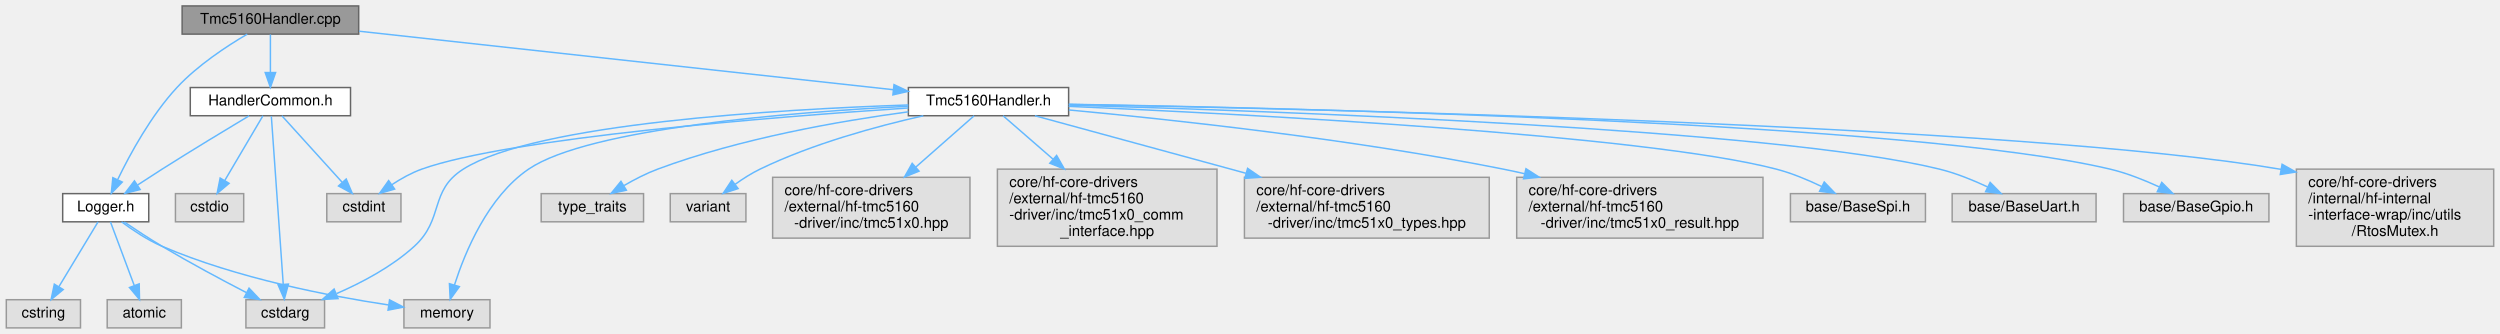
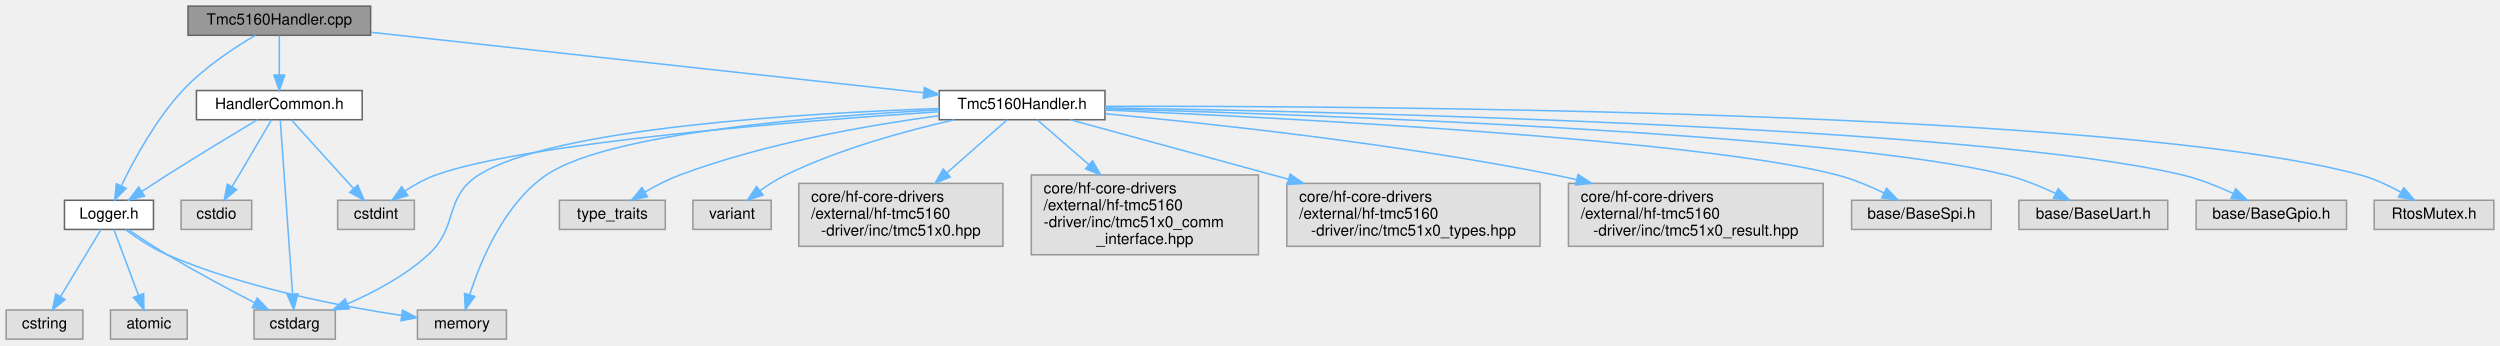
- <svg xmlns="http://www.w3.org/2000/svg" xmlns:xlink="http://www.w3.org/1999/xlink" width="1685pt" height="225pt" viewBox="0.00 0.00 1684.50 225.00">
+ <svg xmlns="http://www.w3.org/2000/svg" xmlns:xlink="http://www.w3.org/1999/xlink" width="1629pt" height="225pt" viewBox="0.00 0.00 1629.00 225.00">
  <g id="graph0" class="graph" transform="scale(1 1) rotate(0) translate(4 221)">
    <g id="Node000001" class="node">
      <g id="a_Node000001">
        <a xlink:title="Implementation of TMC5160 handler with SPI/UART communication adapters.">
          <polygon fill="#999999" stroke="#666666" points="237.5,-217 118.5,-217 118.5,-198 237.5,-198 237.5,-217" />
          <text text-anchor="middle" x="178" y="-205" font-family="Helvetica,sans-Serif" font-size="10.00">Tmc5160Handler.cpp</text>
        </a>
      </g>
    </g>
    <g id="Node000002" class="node">
      <g id="a_Node000002">
        <a xlink:href="Tmc5160Handler_8h.html" target="_top" xlink:title="Unified handler for TMC5160/TMC5130 stepper motor driver with SPI/UART integration.">
          <polygon fill="white" stroke="#666666" points="716,-162 608,-162 608,-143 716,-143 716,-162" />
          <text text-anchor="middle" x="662" y="-150" font-family="Helvetica,sans-Serif" font-size="10.00">Tmc5160Handler.h</text>
        </a>
      </g>
    </g>
    <g id="edge1_Node000001_Node000002" class="edge">
      <g id="a_edge1_Node000001_Node000002">
        <a xlink:title=" ">
          <path fill="none" stroke="#63b8ff" d="M237.83,-199.95C329.47,-189.91 503.81,-170.82 597.92,-160.52" />
          <polygon fill="#63b8ff" stroke="#63b8ff" points="598.32,-163.99 607.88,-159.43 597.56,-157.04 598.32,-163.99" />
        </a>
      </g>
    </g>
    <g id="Node000016" class="node">
      <g id="a_Node000016">
        <a xlink:href="Logger_8h.html" target="_top" xlink:title="Advanced logging system with formatting capabilities.">
          <polygon fill="white" stroke="#666666" points="96,-90.5 38,-90.5 38,-71.5 96,-71.5 96,-90.5" />
          <text text-anchor="middle" x="67" y="-78.5" font-family="Helvetica,sans-Serif" font-size="10.00">Logger.h</text>
        </a>
      </g>
    </g>
    <g id="edge15_Node000001_Node000016" class="edge">
      <g id="a_edge15_Node000001_Node000016">
        <a xlink:title=" ">
          <path fill="none" stroke="#63b8ff" d="M162.38,-197.98C148.72,-189.98 128.94,-177.02 115,-162 97.66,-143.32 83.51,-117.38 75.17,-100.16" />
          <polygon fill="#63b8ff" stroke="#63b8ff" points="78.16,-98.29 70.75,-90.71 71.81,-101.25 78.16,-98.29" />
        </a>
      </g>
    </g>
    <g id="Node000019" class="node">
      <g id="a_Node000019">
        <a xlink:href="HandlerCommon_8h.html" target="_top" xlink:title="Shared utility functions for handler CRTP communication adapters.">
          <polygon fill="white" stroke="#666666" points="232,-162 124,-162 124,-143 232,-143 232,-162" />
          <text text-anchor="middle" x="178" y="-150" font-family="Helvetica,sans-Serif" font-size="10.00">HandlerCommon.h</text>
        </a>
      </g>
    </g>
    <g id="edge20_Node000001_Node000019" class="edge">
      <g id="a_edge20_Node000001_Node000019">
        <a xlink:title=" ">
          <path fill="none" stroke="#63b8ff" d="M178,-197.75C178,-190.8 178,-180.85 178,-172.13" />
          <polygon fill="#63b8ff" stroke="#63b8ff" points="181.5,-172.09 178,-162.09 174.5,-172.09 181.5,-172.09" />
        </a>
      </g>
    </g>
    <g id="Node000003" class="node">
      <g id="a_Node000003">
        <a xlink:title=" ">
          <polygon fill="#e0e0e0" stroke="#999999" points="266,-90.5 216,-90.5 216,-71.5 266,-71.5 266,-90.5" />
          <text text-anchor="middle" x="241" y="-78.5" font-family="Helvetica,sans-Serif" font-size="10.00">cstdint</text>
        </a>
      </g>
    </g>
    <g id="edge2_Node000002_Node000003" class="edge">
      <g id="a_edge2_Node000002_Node000003">
        <a xlink:title=" ">
          <path fill="none" stroke="#63b8ff" d="M607.97,-148.22C517.42,-142.21 339.11,-128.11 280,-107 272.98,-104.49 265.93,-100.52 259.79,-96.48" />
          <polygon fill="#63b8ff" stroke="#63b8ff" points="261.74,-93.57 251.56,-90.66 257.7,-99.29 261.74,-93.57" />
        </a>
      </g>
    </g>
    <g id="Node000004" class="node">
      <g id="a_Node000004">
        <a xlink:title=" ">
          <polygon fill="#e0e0e0" stroke="#999999" points="326,-19 268,-19 268,0 326,0 326,-19" />
          <text text-anchor="middle" x="297" y="-7" font-family="Helvetica,sans-Serif" font-size="10.00">memory</text>
        </a>
      </g>
    </g>
    <g id="edge3_Node000002_Node000004" class="edge">
      <g id="a_edge3_Node000002_Node000004">
        <a xlink:title=" ">
          <path fill="none" stroke="#63b8ff" d="M607.92,-149.39C530.42,-145.44 392.62,-134.65 352,-107 324.6,-88.35 309.2,-51.24 302.04,-28.87" />
          <polygon fill="#63b8ff" stroke="#63b8ff" points="305.37,-27.8 299.17,-19.22 298.66,-29.8 305.37,-27.8" />
        </a>
      </g>
    </g>
    <g id="Node000005" class="node">
      <g id="a_Node000005">
        <a xlink:title=" ">
          <polygon fill="#e0e0e0" stroke="#999999" points="429.5,-90.5 360.5,-90.5 360.5,-71.5 429.5,-71.5 429.5,-90.5" />
          <text text-anchor="middle" x="395" y="-78.5" font-family="Helvetica,sans-Serif" font-size="10.00">type_traits</text>
        </a>
      </g>
    </g>
    <g id="edge4_Node000002_Node000005" class="edge">
      <g id="a_edge4_Node000002_Node000005">
        <a xlink:title=" ">
          <path fill="none" stroke="#63b8ff" d="M607.96,-145.63C561.96,-139.49 494.67,-127.75 439,-107 431.3,-104.13 423.36,-100.02 416.37,-95.96" />
          <polygon fill="#63b8ff" stroke="#63b8ff" points="417.92,-92.8 407.56,-90.58 414.27,-98.78 417.92,-92.8" />
        </a>
      </g>
    </g>
    <g id="Node000006" class="node">
      <g id="a_Node000006">
        <a xlink:title=" ">
          <polygon fill="#e0e0e0" stroke="#999999" points="214.5,-19 161.5,-19 161.5,0 214.5,0 214.5,-19" />
          <text text-anchor="middle" x="188" y="-7" font-family="Helvetica,sans-Serif" font-size="10.00">cstdarg</text>
        </a>
      </g>
    </g>
    <g id="edge5_Node000002_Node000006" class="edge">
      <g id="a_edge5_Node000002_Node000006">
        <a xlink:title=" ">
          <path fill="none" stroke="#63b8ff" d="M607.98,-150.26C521.48,-147.36 356.65,-137.85 308,-107 284.88,-92.34 295.23,-73.44 275,-55 259.91,-41.24 239.77,-30.59 222.67,-23.15" />
          <polygon fill="#63b8ff" stroke="#63b8ff" points="223.6,-19.75 213.02,-19.15 220.92,-26.21 223.6,-19.75" />
        </a>
      </g>
    </g>
    <g id="Node000007" class="node">
      <g id="a_Node000007">
        <a xlink:title=" ">
          <polygon fill="#e0e0e0" stroke="#999999" points="498.5,-90.5 447.5,-90.5 447.5,-71.5 498.5,-71.5 498.5,-90.5" />
          <text text-anchor="middle" x="473" y="-78.5" font-family="Helvetica,sans-Serif" font-size="10.00">variant</text>
        </a>
      </g>
    </g>
    <g id="edge6_Node000002_Node000007" class="edge">
      <g id="a_edge6_Node000002_Node000007">
        <a xlink:title=" ">
          <path fill="none" stroke="#63b8ff" d="M618.07,-142.98C586.45,-135.86 543.32,-124.1 508,-107 502.23,-104.21 496.39,-100.48 491.19,-96.75" />
          <polygon fill="#63b8ff" stroke="#63b8ff" points="493.22,-93.9 483.13,-90.65 488.99,-99.48 493.22,-93.9" />
        </a>
      </g>
    </g>
    <g id="Node000008" class="node">
      <g id="a_Node000008">
        <a xlink:title=" ">
          <polygon fill="#e0e0e0" stroke="#999999" points="649.5,-101.5 516.5,-101.5 516.5,-60.5 649.5,-60.5 649.5,-101.5" />
          <text text-anchor="start" x="524.5" y="-89.5" font-family="Helvetica,sans-Serif" font-size="10.00">core/hf-core-drivers</text>
          <text text-anchor="start" x="524.5" y="-78.5" font-family="Helvetica,sans-Serif" font-size="10.00">/external/hf-tmc5160</text>
          <text text-anchor="middle" x="583" y="-67.5" font-family="Helvetica,sans-Serif" font-size="10.00">-driver/inc/tmc51x0.hpp</text>
        </a>
      </g>
    </g>
    <g id="edge7_Node000002_Node000008" class="edge">
      <g id="a_edge7_Node000002_Node000008">
        <a xlink:title=" ">
          <path fill="none" stroke="#63b8ff" d="M652.31,-142.98C642.51,-134.35 626.85,-120.58 612.89,-108.3" />
          <polygon fill="#63b8ff" stroke="#63b8ff" points="615.18,-105.65 605.36,-101.67 610.56,-110.91 615.18,-105.65" />
        </a>
      </g>
    </g>
    <g id="Node000009" class="node">
      <g id="a_Node000009">
        <a xlink:title=" ">
          <polygon fill="#e0e0e0" stroke="#999999" points="816,-107 668,-107 668,-55 816,-55 816,-107" />
          <text text-anchor="start" x="676" y="-95" font-family="Helvetica,sans-Serif" font-size="10.00">core/hf-core-drivers</text>
          <text text-anchor="start" x="676" y="-84" font-family="Helvetica,sans-Serif" font-size="10.00">/external/hf-tmc5160</text>
          <text text-anchor="start" x="676" y="-73" font-family="Helvetica,sans-Serif" font-size="10.00">-driver/inc/tmc51x0_comm</text>
          <text text-anchor="middle" x="742" y="-62" font-family="Helvetica,sans-Serif" font-size="10.00">_interface.hpp</text>
        </a>
      </g>
    </g>
    <g id="edge8_Node000002_Node000009" class="edge">
      <g id="a_edge8_Node000002_Node000009">
        <a xlink:title=" ">
          <path fill="none" stroke="#63b8ff" d="M671.81,-142.98C680.31,-135.59 693.16,-124.43 705.55,-113.67" />
          <polygon fill="#63b8ff" stroke="#63b8ff" points="707.91,-116.25 713.16,-107.05 703.32,-110.97 707.91,-116.25" />
        </a>
      </g>
    </g>
    <g id="Node000010" class="node">
      <g id="a_Node000010">
        <a xlink:title=" ">
          <polygon fill="#e0e0e0" stroke="#999999" points="999.5,-101.5 834.5,-101.5 834.5,-60.5 999.5,-60.5 999.5,-101.5" />
          <text text-anchor="start" x="842.5" y="-89.5" font-family="Helvetica,sans-Serif" font-size="10.00">core/hf-core-drivers</text>
          <text text-anchor="start" x="842.5" y="-78.5" font-family="Helvetica,sans-Serif" font-size="10.00">/external/hf-tmc5160</text>
          <text text-anchor="middle" x="917" y="-67.5" font-family="Helvetica,sans-Serif" font-size="10.00">-driver/inc/tmc51x0_types.hpp</text>
        </a>
      </g>
    </g>
    <g id="edge9_Node000002_Node000010" class="edge">
      <g id="a_edge9_Node000002_Node000010">
        <a xlink:title=" ">
          <path fill="none" stroke="#63b8ff" d="M693.27,-142.98C728.48,-133.38 787.1,-117.4 835.51,-104.21" />
          <polygon fill="#63b8ff" stroke="#63b8ff" points="836.63,-107.53 845.35,-101.53 834.78,-100.78 836.63,-107.53" />
        </a>
      </g>
    </g>
    <g id="Node000011" class="node">
      <g id="a_Node000011">
        <a xlink:title=" ">
          <polygon fill="#e0e0e0" stroke="#999999" points="1184,-101.5 1018,-101.5 1018,-60.5 1184,-60.5 1184,-101.5" />
          <text text-anchor="start" x="1026" y="-89.5" font-family="Helvetica,sans-Serif" font-size="10.00">core/hf-core-drivers</text>
          <text text-anchor="start" x="1026" y="-78.5" font-family="Helvetica,sans-Serif" font-size="10.00">/external/hf-tmc5160</text>
          <text text-anchor="middle" x="1101" y="-67.5" font-family="Helvetica,sans-Serif" font-size="10.00">-driver/inc/tmc51x0_result.hpp</text>
        </a>
      </g>
    </g>
    <g id="edge10_Node000002_Node000011" class="edge">
      <g id="a_edge10_Node000002_Node000011">
        <a xlink:title=" ">
          <path fill="none" stroke="#63b8ff" d="M716.17,-146.88C784.77,-140.51 906.39,-127.42 1009,-107 1013.67,-106.07 1018.46,-105.03 1023.28,-103.92" />
          <polygon fill="#63b8ff" stroke="#63b8ff" points="1024.26,-107.29 1033.17,-101.56 1022.63,-100.48 1024.26,-107.29" />
        </a>
      </g>
    </g>
    <g id="Node000012" class="node">
      <g id="a_Node000012">
        <a xlink:title=" ">
          <polygon fill="#e0e0e0" stroke="#999999" points="1293.5,-90.5 1202.5,-90.5 1202.5,-71.5 1293.5,-71.5 1293.5,-90.5" />
          <text text-anchor="middle" x="1248" y="-78.5" font-family="Helvetica,sans-Serif" font-size="10.00">base/BaseSpi.h</text>
        </a>
      </g>
    </g>
    <g id="edge11_Node000002_Node000012" class="edge">
      <g id="a_edge11_Node000002_Node000012">
        <a xlink:title=" ">
          <path fill="none" stroke="#63b8ff" d="M716,-149.32C832.47,-144.23 1103.93,-130.23 1193,-107 1203.4,-104.29 1214.28,-99.75 1223.59,-95.27" />
          <polygon fill="#63b8ff" stroke="#63b8ff" points="1225.29,-98.33 1232.64,-90.71 1222.14,-92.08 1225.29,-98.33" />
        </a>
      </g>
    </g>
    <g id="Node000013" class="node">
      <g id="a_Node000013">
        <a xlink:title=" ">
          <polygon fill="#e0e0e0" stroke="#999999" points="1408.5,-90.5 1311.5,-90.5 1311.5,-71.5 1408.5,-71.5 1408.5,-90.5" />
          <text text-anchor="middle" x="1360" y="-78.5" font-family="Helvetica,sans-Serif" font-size="10.00">base/BaseUart.h</text>
        </a>
      </g>
    </g>
    <g id="edge12_Node000002_Node000013" class="edge">
      <g id="a_edge12_Node000002_Node000013">
        <a xlink:title=" ">
          <path fill="none" stroke="#63b8ff" d="M716.43,-150.12C850.24,-146.33 1192.38,-134.23 1303,-107 1314.02,-104.29 1325.59,-99.6 1335.4,-95" />
          <polygon fill="#63b8ff" stroke="#63b8ff" points="1337.11,-98.06 1344.54,-90.52 1334.02,-91.78 1337.11,-98.06" />
        </a>
      </g>
    </g>
    <g id="Node000014" class="node">
      <g id="a_Node000014">
        <a xlink:title=" ">
          <polygon fill="#e0e0e0" stroke="#999999" points="1525,-90.5 1427,-90.5 1427,-71.5 1525,-71.5 1525,-90.5" />
          <text text-anchor="middle" x="1476" y="-78.5" font-family="Helvetica,sans-Serif" font-size="10.00">base/BaseGpio.h</text>
        </a>
      </g>
    </g>
    <g id="edge13_Node000002_Node000014" class="edge">
      <g id="a_edge13_Node000002_Node000014">
        <a xlink:title=" ">
          <path fill="none" stroke="#63b8ff" d="M716.11,-150.75C866.03,-148.28 1284.48,-138.67 1418,-107 1429.2,-104.34 1440.97,-99.66 1450.96,-95.06" />
          <polygon fill="#63b8ff" stroke="#63b8ff" points="1452.78,-98.07 1460.27,-90.57 1449.74,-91.76 1452.78,-98.07" />
        </a>
      </g>
    </g>
    <g id="Node000015" class="node">
      <g id="a_Node000015">
        <a xlink:title=" ">
-           <polygon fill="#e0e0e0" stroke="#999999" points="1676.5,-107 1543.5,-107 1543.5,-55 1676.5,-55 1676.5,-107" />
-           <text text-anchor="start" x="1551.5" y="-95" font-family="Helvetica,sans-Serif" font-size="10.00">core/hf-core-drivers</text>
-           <text text-anchor="start" x="1551.5" y="-84" font-family="Helvetica,sans-Serif" font-size="10.00">/internal/hf-internal</text>
-           <text text-anchor="start" x="1551.5" y="-73" font-family="Helvetica,sans-Serif" font-size="10.00">-interface-wrap/inc/utils</text>
-           <text text-anchor="middle" x="1610" y="-62" font-family="Helvetica,sans-Serif" font-size="10.00">/RtosMutex.h</text>
+           <polygon fill="#e0e0e0" stroke="#999999" points="1621,-90.5 1543,-90.5 1543,-71.5 1621,-71.5 1621,-90.5" />
+           <text text-anchor="middle" x="1582" y="-78.5" font-family="Helvetica,sans-Serif" font-size="10.00">RtosMutex.h</text>
        </a>
      </g>
    </g>
    <g id="edge14_Node000002_Node000015" class="edge">
      <g id="a_edge14_Node000002_Node000015">
        <a xlink:title=" ">
-           <path fill="none" stroke="#63b8ff" d="M716.13,-150.62C877.97,-147.71 1357.22,-136.9 1533.21,-106.85" />
-           <polygon fill="#63b8ff" stroke="#63b8ff" points="1533.89,-110.28 1543.12,-105.07 1532.66,-103.39 1533.89,-110.28" />
+           <path fill="none" stroke="#63b8ff" d="M716.1,-151.74C881.52,-152.02 1378.77,-149.22 1534,-107 1543.12,-104.52 1552.49,-100.13 1560.5,-95.71" />
+           <polygon fill="#63b8ff" stroke="#63b8ff" points="1562.32,-98.69 1569.18,-90.62 1558.79,-92.65 1562.32,-98.69" />
        </a>
      </g>
    </g>
    <g id="edge18_Node000016_Node000004" class="edge">
      <g id="a_edge18_Node000016_Node000004">
        <a xlink:title=" ">
          <path fill="none" stroke="#63b8ff" d="M77.71,-71.46C85.02,-66.02 95.13,-59.23 105,-55 155.38,-33.41 217.89,-21.42 257.62,-15.46" />
          <polygon fill="#63b8ff" stroke="#63b8ff" points="258.3,-18.9 267.7,-14.01 257.3,-11.97 258.3,-18.9" />
        </a>
      </g>
    </g>
    <g id="edge16_Node000016_Node000006" class="edge">
      <g id="a_edge16_Node000016_Node000006">
        <a xlink:title=" ">
          <path fill="none" stroke="#63b8ff" d="M79.49,-71.38C86.81,-66.42 96.31,-60.17 105,-55 123.67,-43.88 145.33,-32.31 161.84,-23.76" />
          <polygon fill="#63b8ff" stroke="#63b8ff" points="163.61,-26.78 170.9,-19.1 160.41,-20.56 163.61,-26.78" />
        </a>
      </g>
    </g>
    <g id="Node000017" class="node">
      <g id="a_Node000017">
        <a xlink:title=" ">
          <polygon fill="#e0e0e0" stroke="#999999" points="50,-19 0,-19 0,0 50,0 50,-19" />
          <text text-anchor="middle" x="25" y="-7" font-family="Helvetica,sans-Serif" font-size="10.00">cstring</text>
        </a>
      </g>
    </g>
    <g id="edge17_Node000016_Node000017" class="edge">
      <g id="a_edge17_Node000016_Node000017">
        <a xlink:title=" ">
          <path fill="none" stroke="#63b8ff" d="M61.85,-71.48C55.3,-60.64 43.83,-41.66 35.43,-27.75" />
          <polygon fill="#63b8ff" stroke="#63b8ff" points="38.36,-25.84 30.19,-19.09 32.37,-29.46 38.36,-25.84" />
        </a>
      </g>
    </g>
    <g id="Node000018" class="node">
      <g id="a_Node000018">
        <a xlink:title=" ">
          <polygon fill="#e0e0e0" stroke="#999999" points="118,-19 68,-19 68,0 118,0 118,-19" />
          <text text-anchor="middle" x="93" y="-7" font-family="Helvetica,sans-Serif" font-size="10.00">atomic</text>
        </a>
      </g>
    </g>
    <g id="edge19_Node000016_Node000018" class="edge">
      <g id="a_edge19_Node000016_Node000018">
        <a xlink:title=" ">
          <path fill="none" stroke="#63b8ff" d="M70.19,-71.48C74.16,-60.85 81.07,-42.39 86.24,-28.56" />
          <polygon fill="#63b8ff" stroke="#63b8ff" points="89.56,-29.68 89.79,-19.09 83,-27.23 89.56,-29.68" />
        </a>
      </g>
    </g>
    <g id="edge22_Node000019_Node000003" class="edge">
      <g id="a_edge22_Node000019_Node000003">
        <a xlink:title=" ">
          <path fill="none" stroke="#63b8ff" d="M185.73,-142.98C195.83,-131.83 213.75,-112.06 226.44,-98.06" />
          <polygon fill="#63b8ff" stroke="#63b8ff" points="229.09,-100.35 233.21,-90.59 223.9,-95.65 229.09,-100.35" />
        </a>
      </g>
    </g>
    <g id="edge21_Node000019_Node000006" class="edge">
      <g id="a_edge21_Node000019_Node000006">
        <a xlink:title=" ">
          <path fill="none" stroke="#63b8ff" d="M178.63,-142.68C180.22,-120.23 184.45,-60.5 186.64,-29.61" />
          <polygon fill="#63b8ff" stroke="#63b8ff" points="190.16,-29.54 187.37,-19.32 183.18,-29.04 190.16,-29.54" />
        </a>
      </g>
    </g>
    <g id="edge24_Node000019_Node000016" class="edge">
      <g id="a_edge24_Node000019_Node000016">
        <a xlink:title=" ">
          <path fill="none" stroke="#63b8ff" d="M163.64,-142.95C148.86,-134.09 125.19,-119.79 105,-107 99.62,-103.59 93.85,-99.84 88.48,-96.31" />
          <polygon fill="#63b8ff" stroke="#63b8ff" points="90.21,-93.27 79.94,-90.67 86.36,-99.11 90.21,-93.27" />
        </a>
      </g>
    </g>
    <g id="Node000020" class="node">
      <g id="a_Node000020">
        <a xlink:title=" ">
          <polygon fill="#e0e0e0" stroke="#999999" points="160,-90.5 114,-90.5 114,-71.5 160,-71.5 160,-90.5" />
          <text text-anchor="middle" x="137" y="-78.5" font-family="Helvetica,sans-Serif" font-size="10.00">cstdio</text>
        </a>
      </g>
    </g>
    <g id="edge23_Node000019_Node000020" class="edge">
      <g id="a_edge23_Node000019_Node000020">
        <a xlink:title=" ">
          <path fill="none" stroke="#63b8ff" d="M172.97,-142.98C166.58,-132.14 155.38,-113.16 147.18,-99.25" />
          <polygon fill="#63b8ff" stroke="#63b8ff" points="150.16,-97.43 142.07,-90.59 144.14,-100.98 150.16,-97.43" />
        </a>
      </g>
    </g>
  </g>
</svg>
